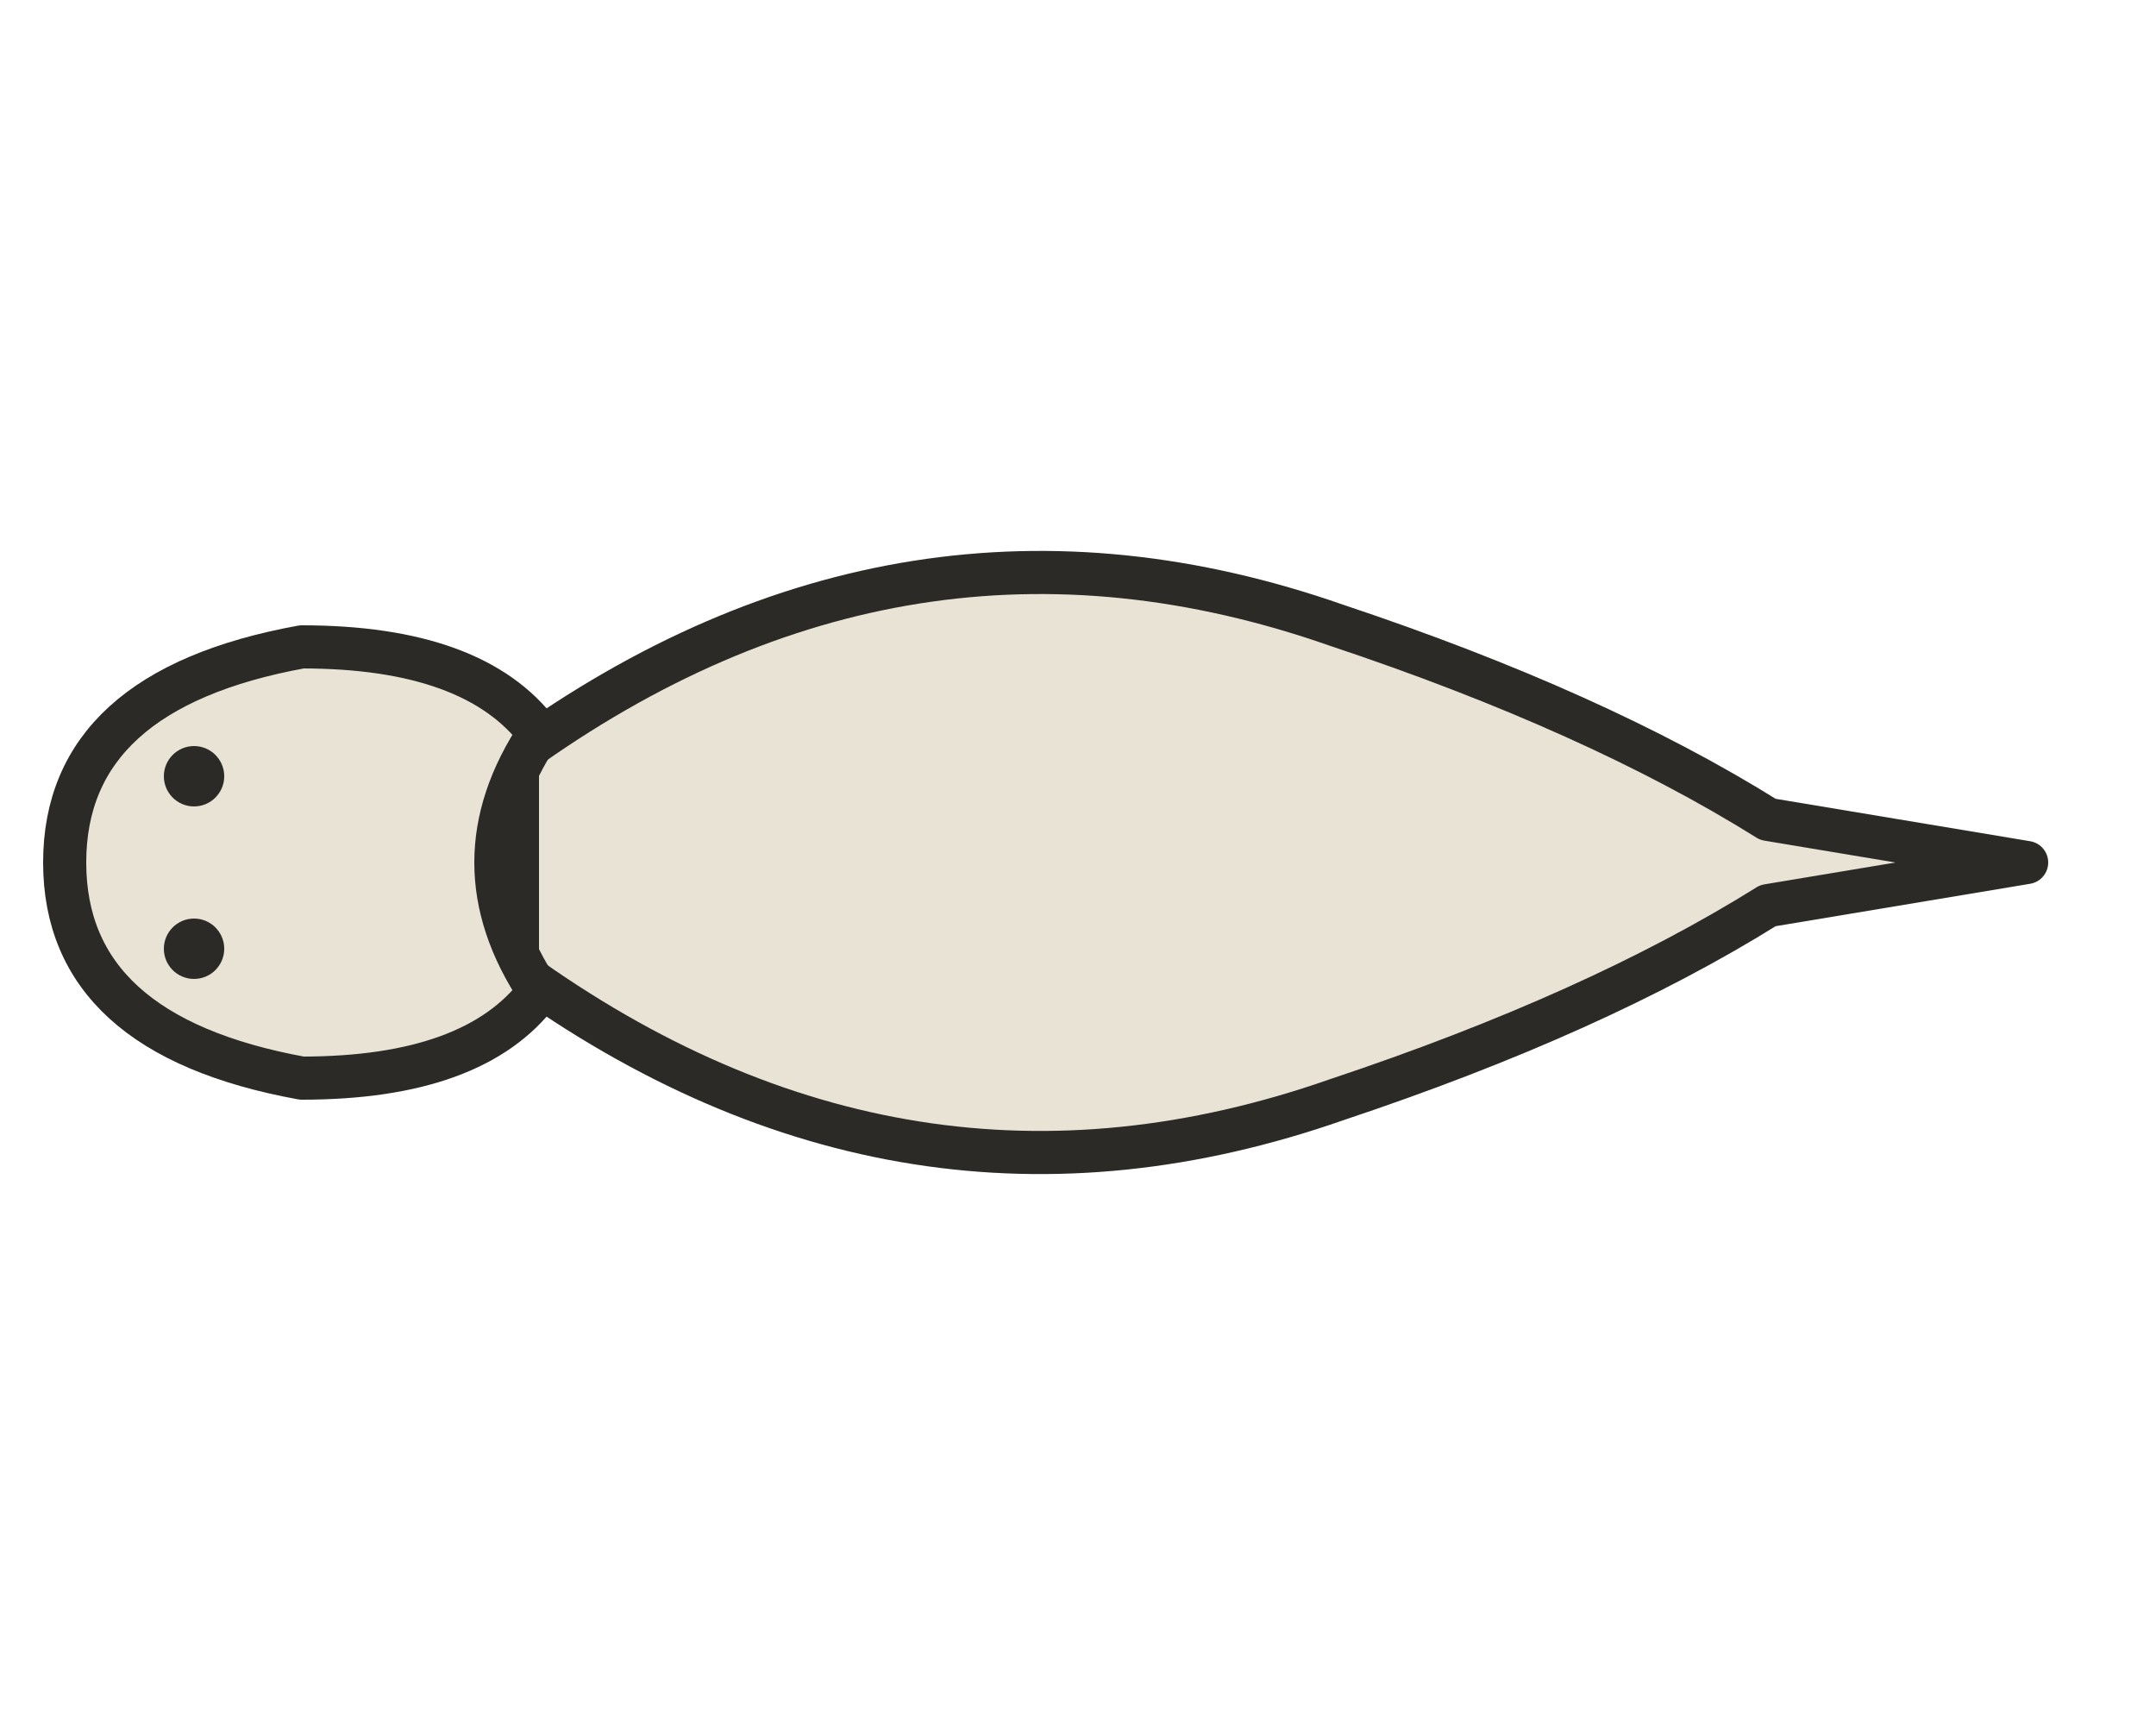
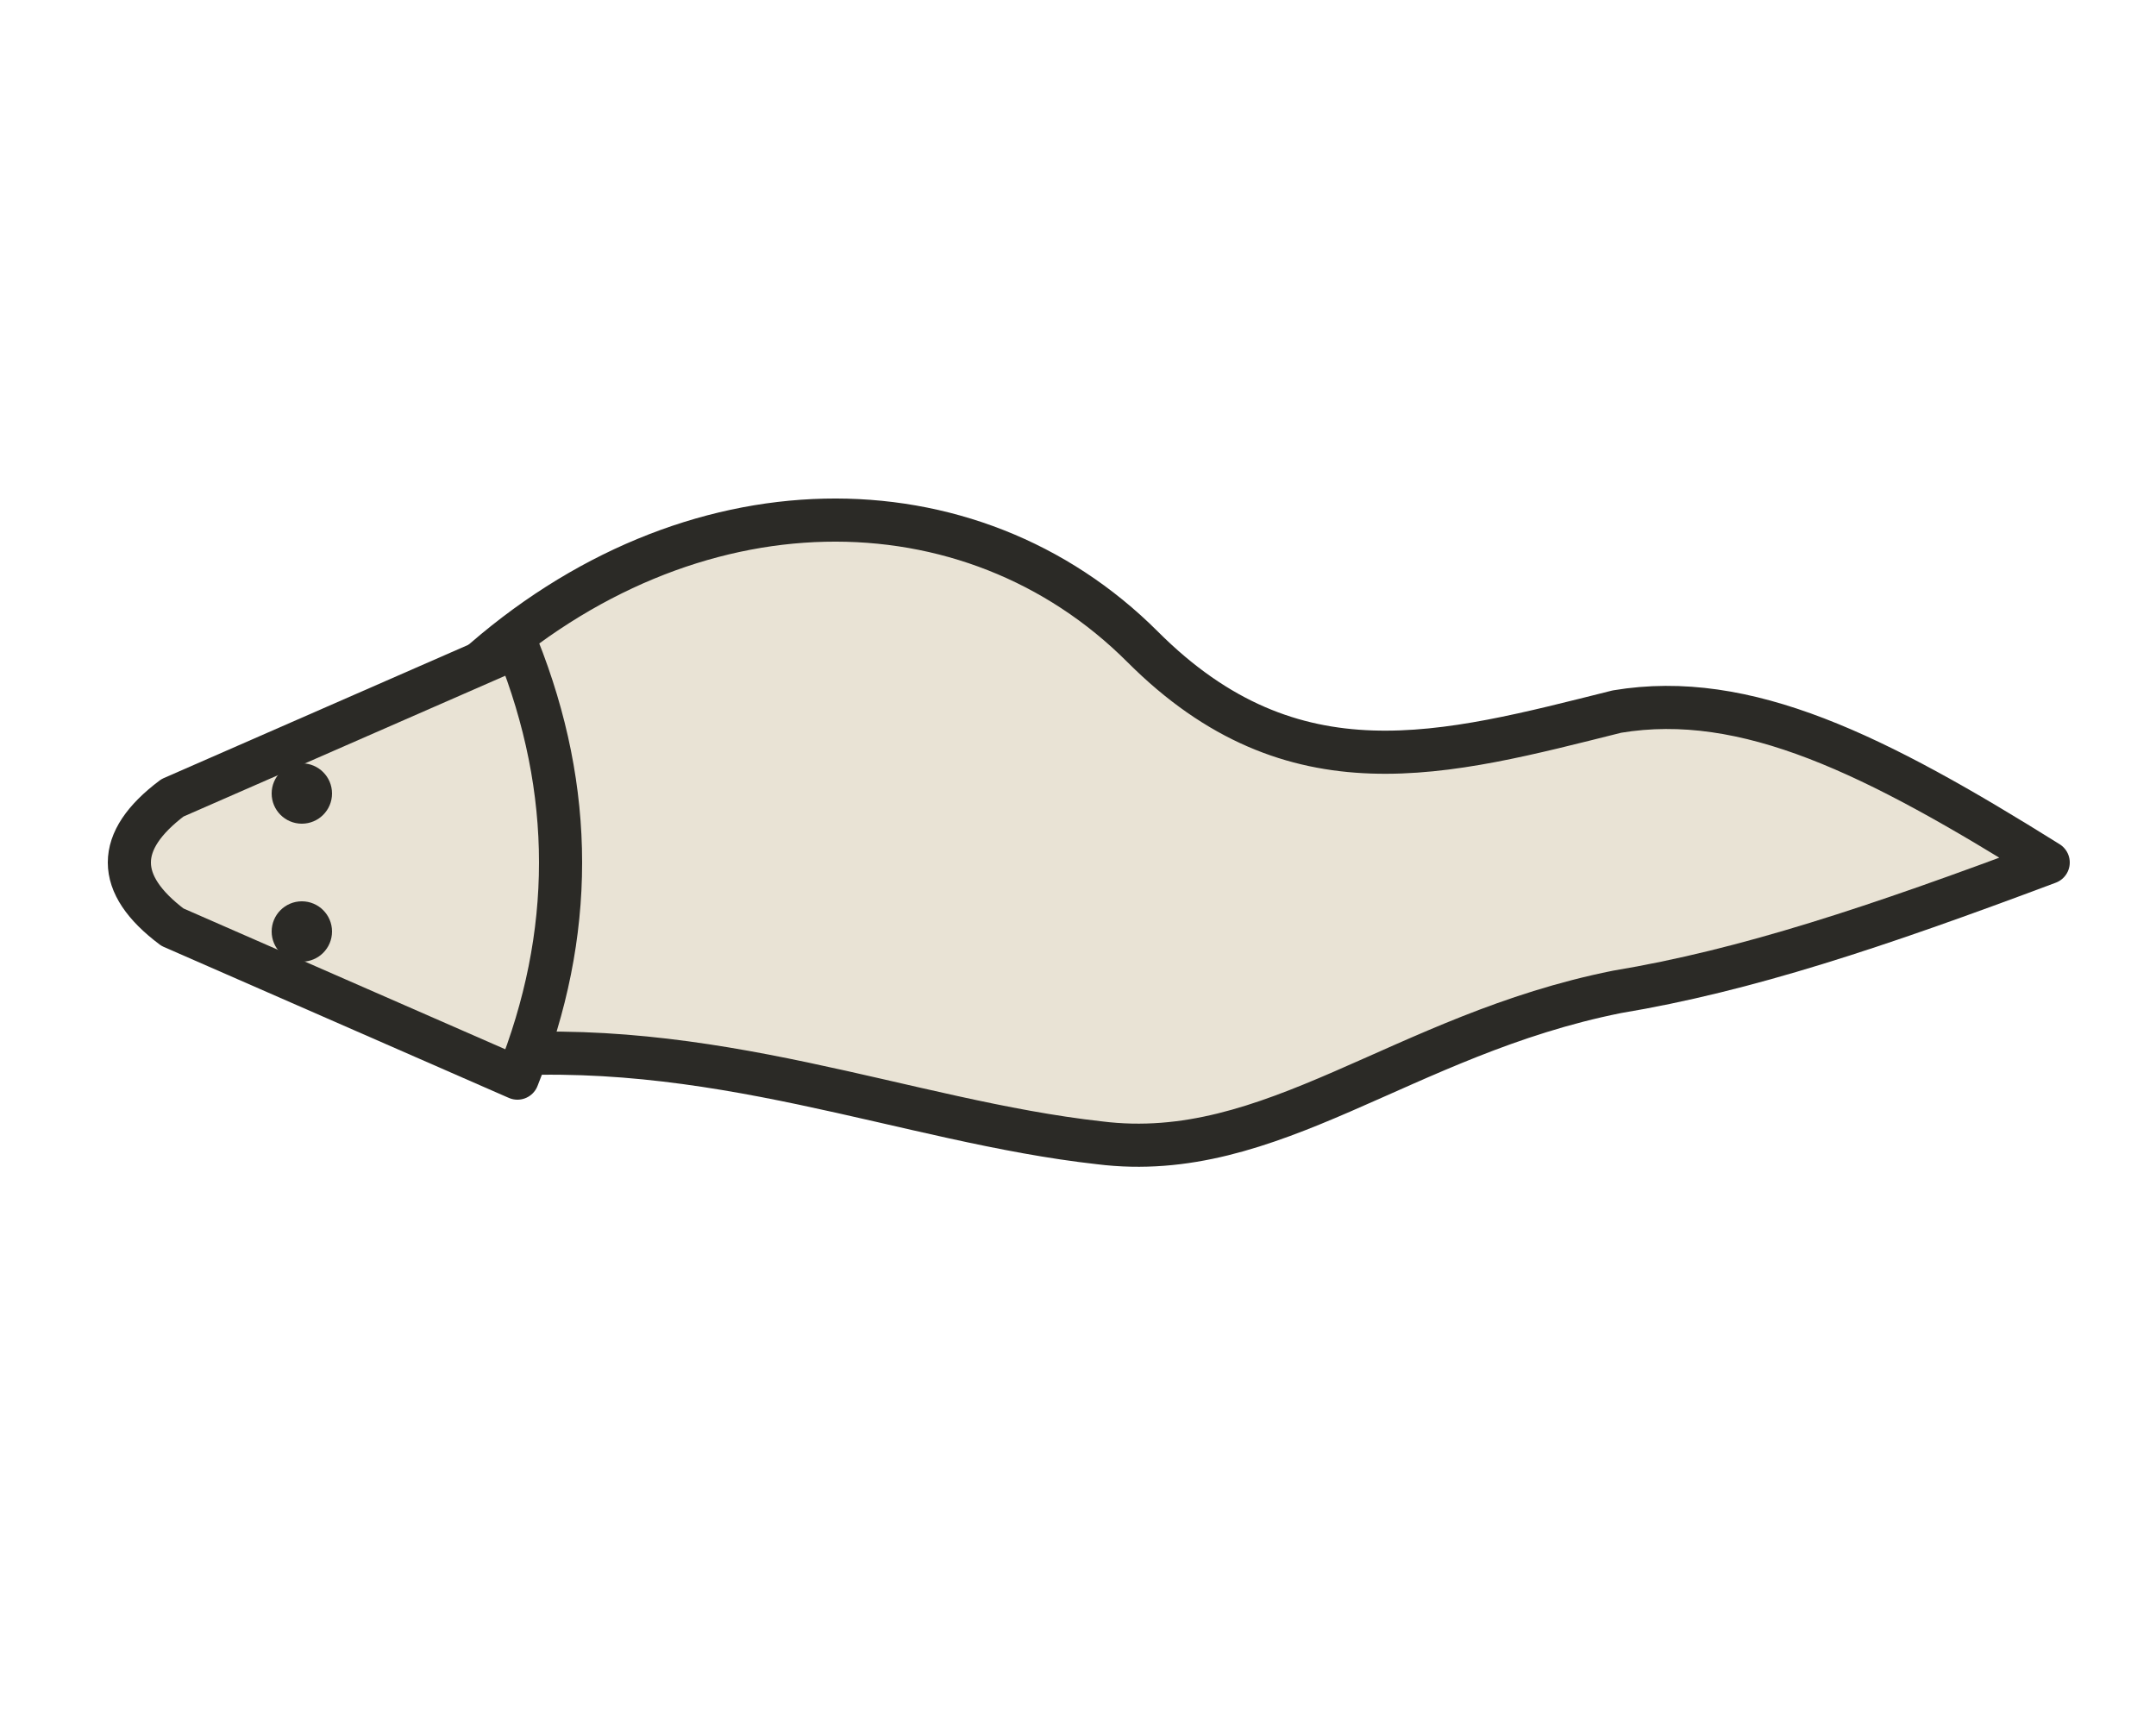
<svg xmlns="http://www.w3.org/2000/svg" viewBox="0 0 100 80">
  <style>.s{fill:none;stroke:#2b2a26;stroke-width:2;stroke-linecap:round;stroke-linejoin:round}.t{fill:none;stroke:#2b2a26;stroke-width:1.2;stroke-linecap:round}.g{fill:#e9e3d5;stroke:#2b2a26;stroke-width:2;stroke-linejoin:round;stroke-linecap:round}.f{fill:#2b2a26}.d{fill:#8a8272;stroke:#2b2a26;stroke-width:2;stroke-linejoin:round}.r{fill:#b5442e;stroke:#2b2a26;stroke-width:2;stroke-linejoin:round}.w{fill:#fffdf8;stroke:#2b2a26;stroke-width:2;stroke-linejoin:round;stroke-linecap:round}</style>
-   <path class="g" d="M24 35Q42 22 62 29Q74 33 82 38L94 40L82 42Q74 47 62 51Q42 58 24 45z" />
-   <path class="g" d="M25 34Q22 30 14 30Q3 32 3 40Q3 48 14 50Q22 50 25 46Q21 40 25 34z" />
-   <circle class="f" cx="9" cy="36" r="1.4" />
-   <circle class="f" cx="9" cy="44" r="1.4" />
+   <path class="g" d="M22 31C32 22 45 22 53 30C60 37 67 35 75 33C81 32 87 35 95 40C87 43 81 45 75 46C65 48 59 54 51 53C42 52 33 48 22 49z" />
+   <path class="g" d="M24 30L8 37Q4 40 8 43L24 50Q28 40 24 30z" />
+   <circle class="f" cx="14" cy="36.8" r="1.4" />
+   <circle class="f" cx="14" cy="43.2" r="1.4" />
</svg>
